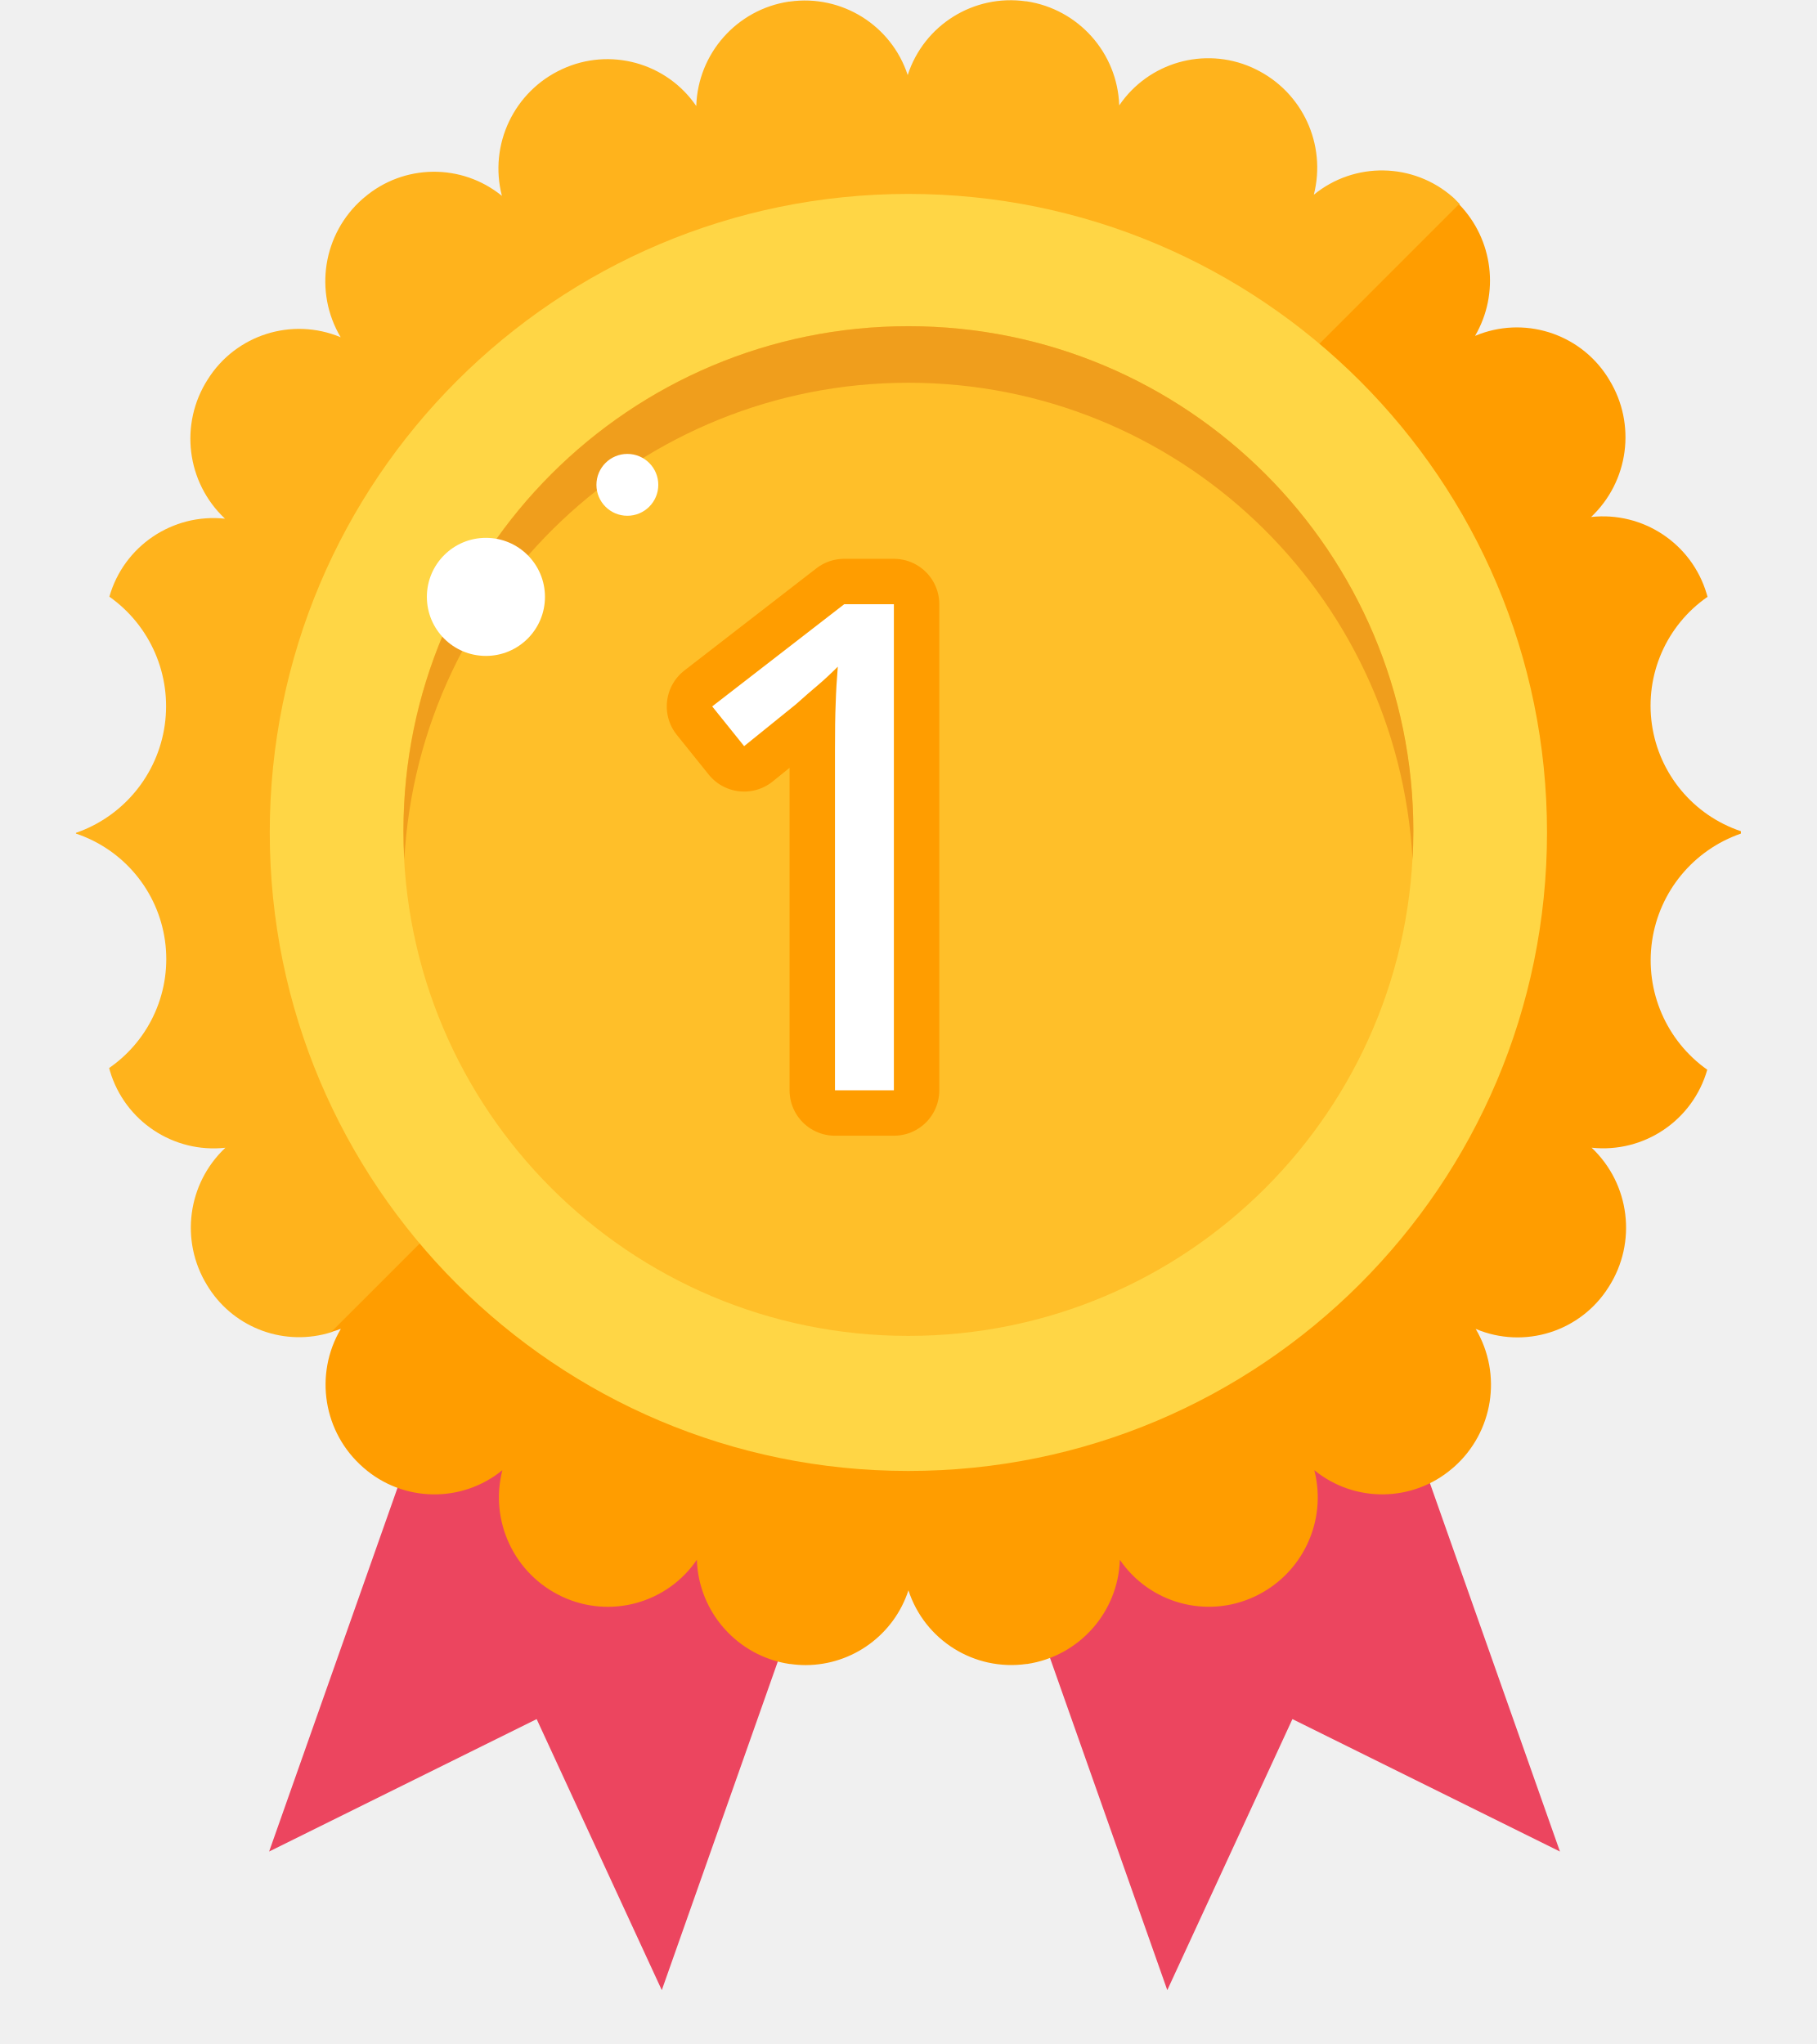
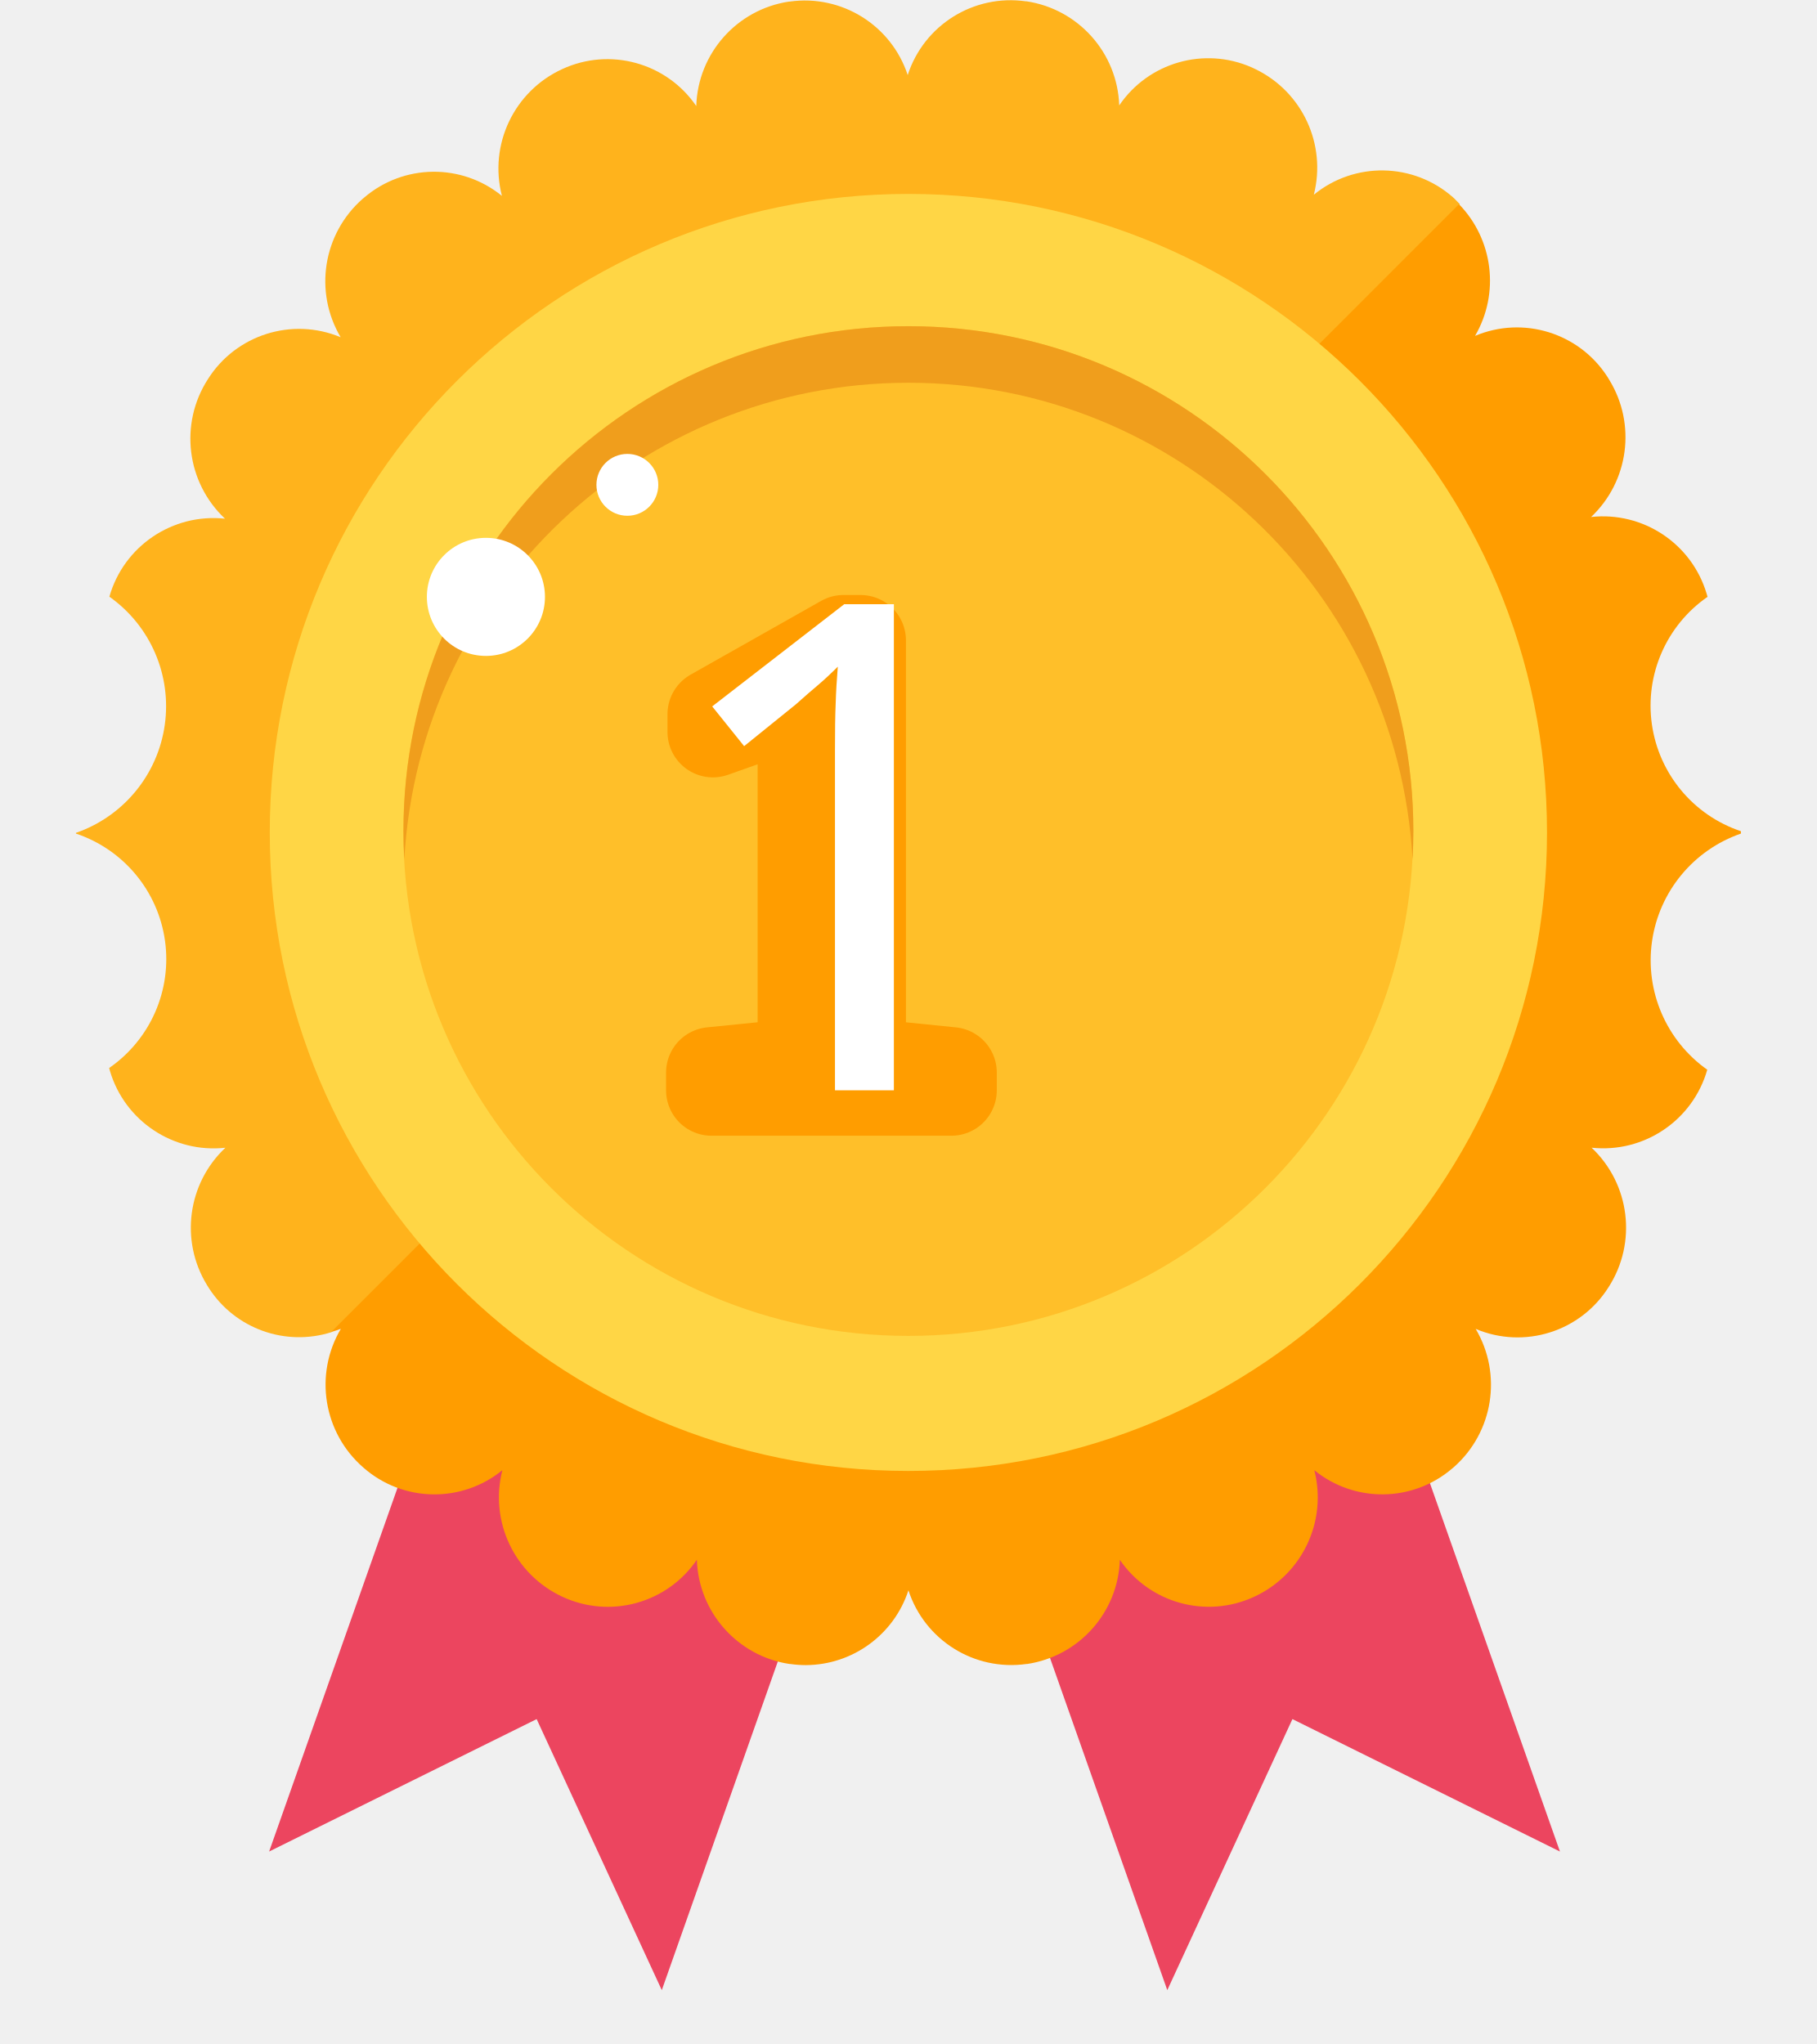
<svg xmlns="http://www.w3.org/2000/svg" width="40" height="45.008" viewBox="0 0 40 45.008">
  <defs>
    <style>
            .cls-8{fill:#fff}.cls-2{fill:#ec455f}.cls-3{fill:#ff9d00}
        </style>
  </defs>
  <g id="medal_gold_b" transform="translate(-48 -322.992)">
    <g id="그룹_19122" data-name="그룹 19122" transform="translate(-24.903 -128.111)">
      <g id="그룹_19117" data-name="그룹 19117" transform="translate(78.828 473.784)">
        <path id="패스_18386" d="M92.185 520.01l6.385-18.089-8.646-3.052-6.384 18.089 5.89-2.916z" class="cls-2" data-name="패스 18386" transform="translate(-83.54 -498.869)" />
        <path id="패스_18387" d="M118.122 520.01l-6.385-18.089 8.646-3.052 6.384 18.089-5.89-2.916z" class="cls-2" data-name="패스 18387" transform="translate(-98.348 -498.869)" />
      </g>
      <g id="그룹_19120" data-name="그룹 19120" transform="translate(74.569 451.103)">
        <g id="그룹_19118" data-name="그룹 19118">
          <path id="패스_18388" d="M132.764 508.072l.241.074z" class="cls-3" data-name="패스 18388" transform="translate(-105.131 -481.022)" />
          <path id="패스_18389" d="M132.884 508.065l.126.081z" class="cls-3" data-name="패스 18389" transform="translate(-105.194 -481.018)" />
          <path id="패스_18390" d="M132.949 507.992l.066.151z" class="cls-3" data-name="패스 18390" transform="translate(-105.229 -480.98)" />
          <path id="패스_18391" fill="#ffb31c" d="M104.886 455.442a2.367 2.367 0 0 0-3.058-.051 2.409 2.409 0 0 0-1.284-2.765c-.028-.015-.056-.027-.085-.04a2.37 2.37 0 0 0-2.915.838 2.4 2.4 0 0 0-2.04-2.292h-.017a2.38 2.38 0 0 0-2.6 1.624 2.384 2.384 0 0 0-2.6-1.618h-.015a2.4 2.4 0 0 0-2.04 2.3 2.37 2.37 0 0 0-2.952-.813 2.409 2.409 0 0 0-1.327 2.791 2.366 2.366 0 0 0-3.032.037l-.036.03a2.415 2.415 0 0 0-.482 3.046 2.373 2.373 0 0 0-2.926.928 2.418 2.418 0 0 0 .379 3.067 2.384 2.384 0 0 0-2.545 1.718 2.952 2.952 0 0 1-.736 5.2v.016a2.915 2.915 0 0 1 .731 5.162l.018.067a2.382 2.382 0 0 0 2.541 1.689 2.418 2.418 0 0 0-.405 3.023c.013.023.028.046.043.069a2.362 2.362 0 0 0 2.7.968l24.839-24.839c-.057-.053-.101-.108-.156-.155z" data-name="패스 18391" transform="translate(-74.569 -451.103)" />
          <path id="패스_18392" d="M86.993 488.39a2.367 2.367 0 0 0 3.056.054 2.412 2.412 0 0 0 1.318 2.785 2.371 2.371 0 0 0 2.964-.813 2.4 2.4 0 0 0 2.039 2.295h.016a2.423 2.423 0 0 0 .345.025 2.386 2.386 0 0 0 2.258-1.647 2.382 2.382 0 0 0 2.6 1.622h.015a2.4 2.4 0 0 0 2.04-2.293 2.373 2.373 0 0 0 2.953.815 2.41 2.41 0 0 0 1.328-2.789 2.367 2.367 0 0 0 3.034-.036l.036-.03a2.418 2.418 0 0 0 .483-3.045 2.368 2.368 0 0 0 2.929-.925 2.421 2.421 0 0 0-.377-3.065 2.384 2.384 0 0 0 2.546-1.717 2.953 2.953 0 0 1 .741-5.2v-.052a2.916 2.916 0 0 1-.735-5.161l-.019-.066a2.383 2.383 0 0 0-2.544-1.692 2.416 2.416 0 0 0 .4-3.019l-.042-.069a2.37 2.37 0 0 0-2.913-.9 2.416 2.416 0 0 0-.354-2.9L86.281 485.4a2.117 2.117 0 0 0 .212-.069 2.418 2.418 0 0 0 .5 3.059z" class="cls-3" data-name="패스 18392" transform="translate(-80.655 -456.071)" />
        </g>
        <g id="그룹_19119" data-name="그룹 19119" transform="translate(4.273 4.273)">
          <path id="패스_18393" fill="#ffd645" d="M111.689 474.164a14.06 14.06 0 1 1-14.06-14.064 14.06 14.06 0 0 1 14.06 14.064z" data-name="패스 18393" transform="translate(-83.569 -460.103)" />
          <path id="패스_18394" fill="#ffbf29" d="M112 477.348a11.117 11.117 0 1 1-11.117-11.118A11.116 11.116 0 0 1 112 477.348z" data-name="패스 18394" transform="translate(-86.825 -463.321)" />
          <path id="패스_18395" fill="#f09e1c" d="M100.883 467.476a11.117 11.117 0 0 1 11.1 10.495c.011-.207.018-.414.018-.623a11.117 11.117 0 1 0-22.234 0c0 .209.007.416.018.623a11.117 11.117 0 0 1 11.098-10.495z" data-name="패스 18395" transform="translate(-86.823 -463.321)" />
        </g>
      </g>
      <g id="그룹_19121" data-name="그룹 19121" transform="translate(82.3 461.098)">
        <path id="패스_18396" d="M93.451 477.343a1.3 1.3 0 1 1-1.3-1.3 1.3 1.3 0 0 1 1.3 1.3z" class="cls-8" data-name="패스 18396" transform="translate(-90.85 -474.195)" />
        <path id="패스_18397" d="M100.075 472.833a.681.681 0 1 1-.681-.681.681.681 0 0 1 .681.681z" class="cls-8" data-name="패스 18397" transform="translate(-94.979 -472.152)" />
      </g>
    </g>
-     <text id="_1" fill="#fff" stroke="#ff9d00" stroke-linejoin="round" stroke-width="2px" data-name="1" font-family="NanumSquareEB, NanumSquare" font-size="15px" transform="translate(67 347)">
+     <text id="_1" fill="#fff" stroke="#ff9d00" stroke-linejoin="round" stroke-width="2px" data-name="1" font-family="sans-serif;" font-size="15px" transform="translate(67 347)">
      <tspan x="-4.65" y="0">1</tspan>
    </text>
-     <text id="_1-2" fill="#fff" data-name="1" font-family="NanumSquareEB, NanumSquare" font-size="15px" transform="translate(67 347)">
+     <text id="_1-2" fill="#fff" data-name="1" font-family="sans-serif" font-size="15px" transform="translate(67 347)">
      <tspan x="-4.65" y="0">1</tspan>
    </text>
  </g>
</svg>
